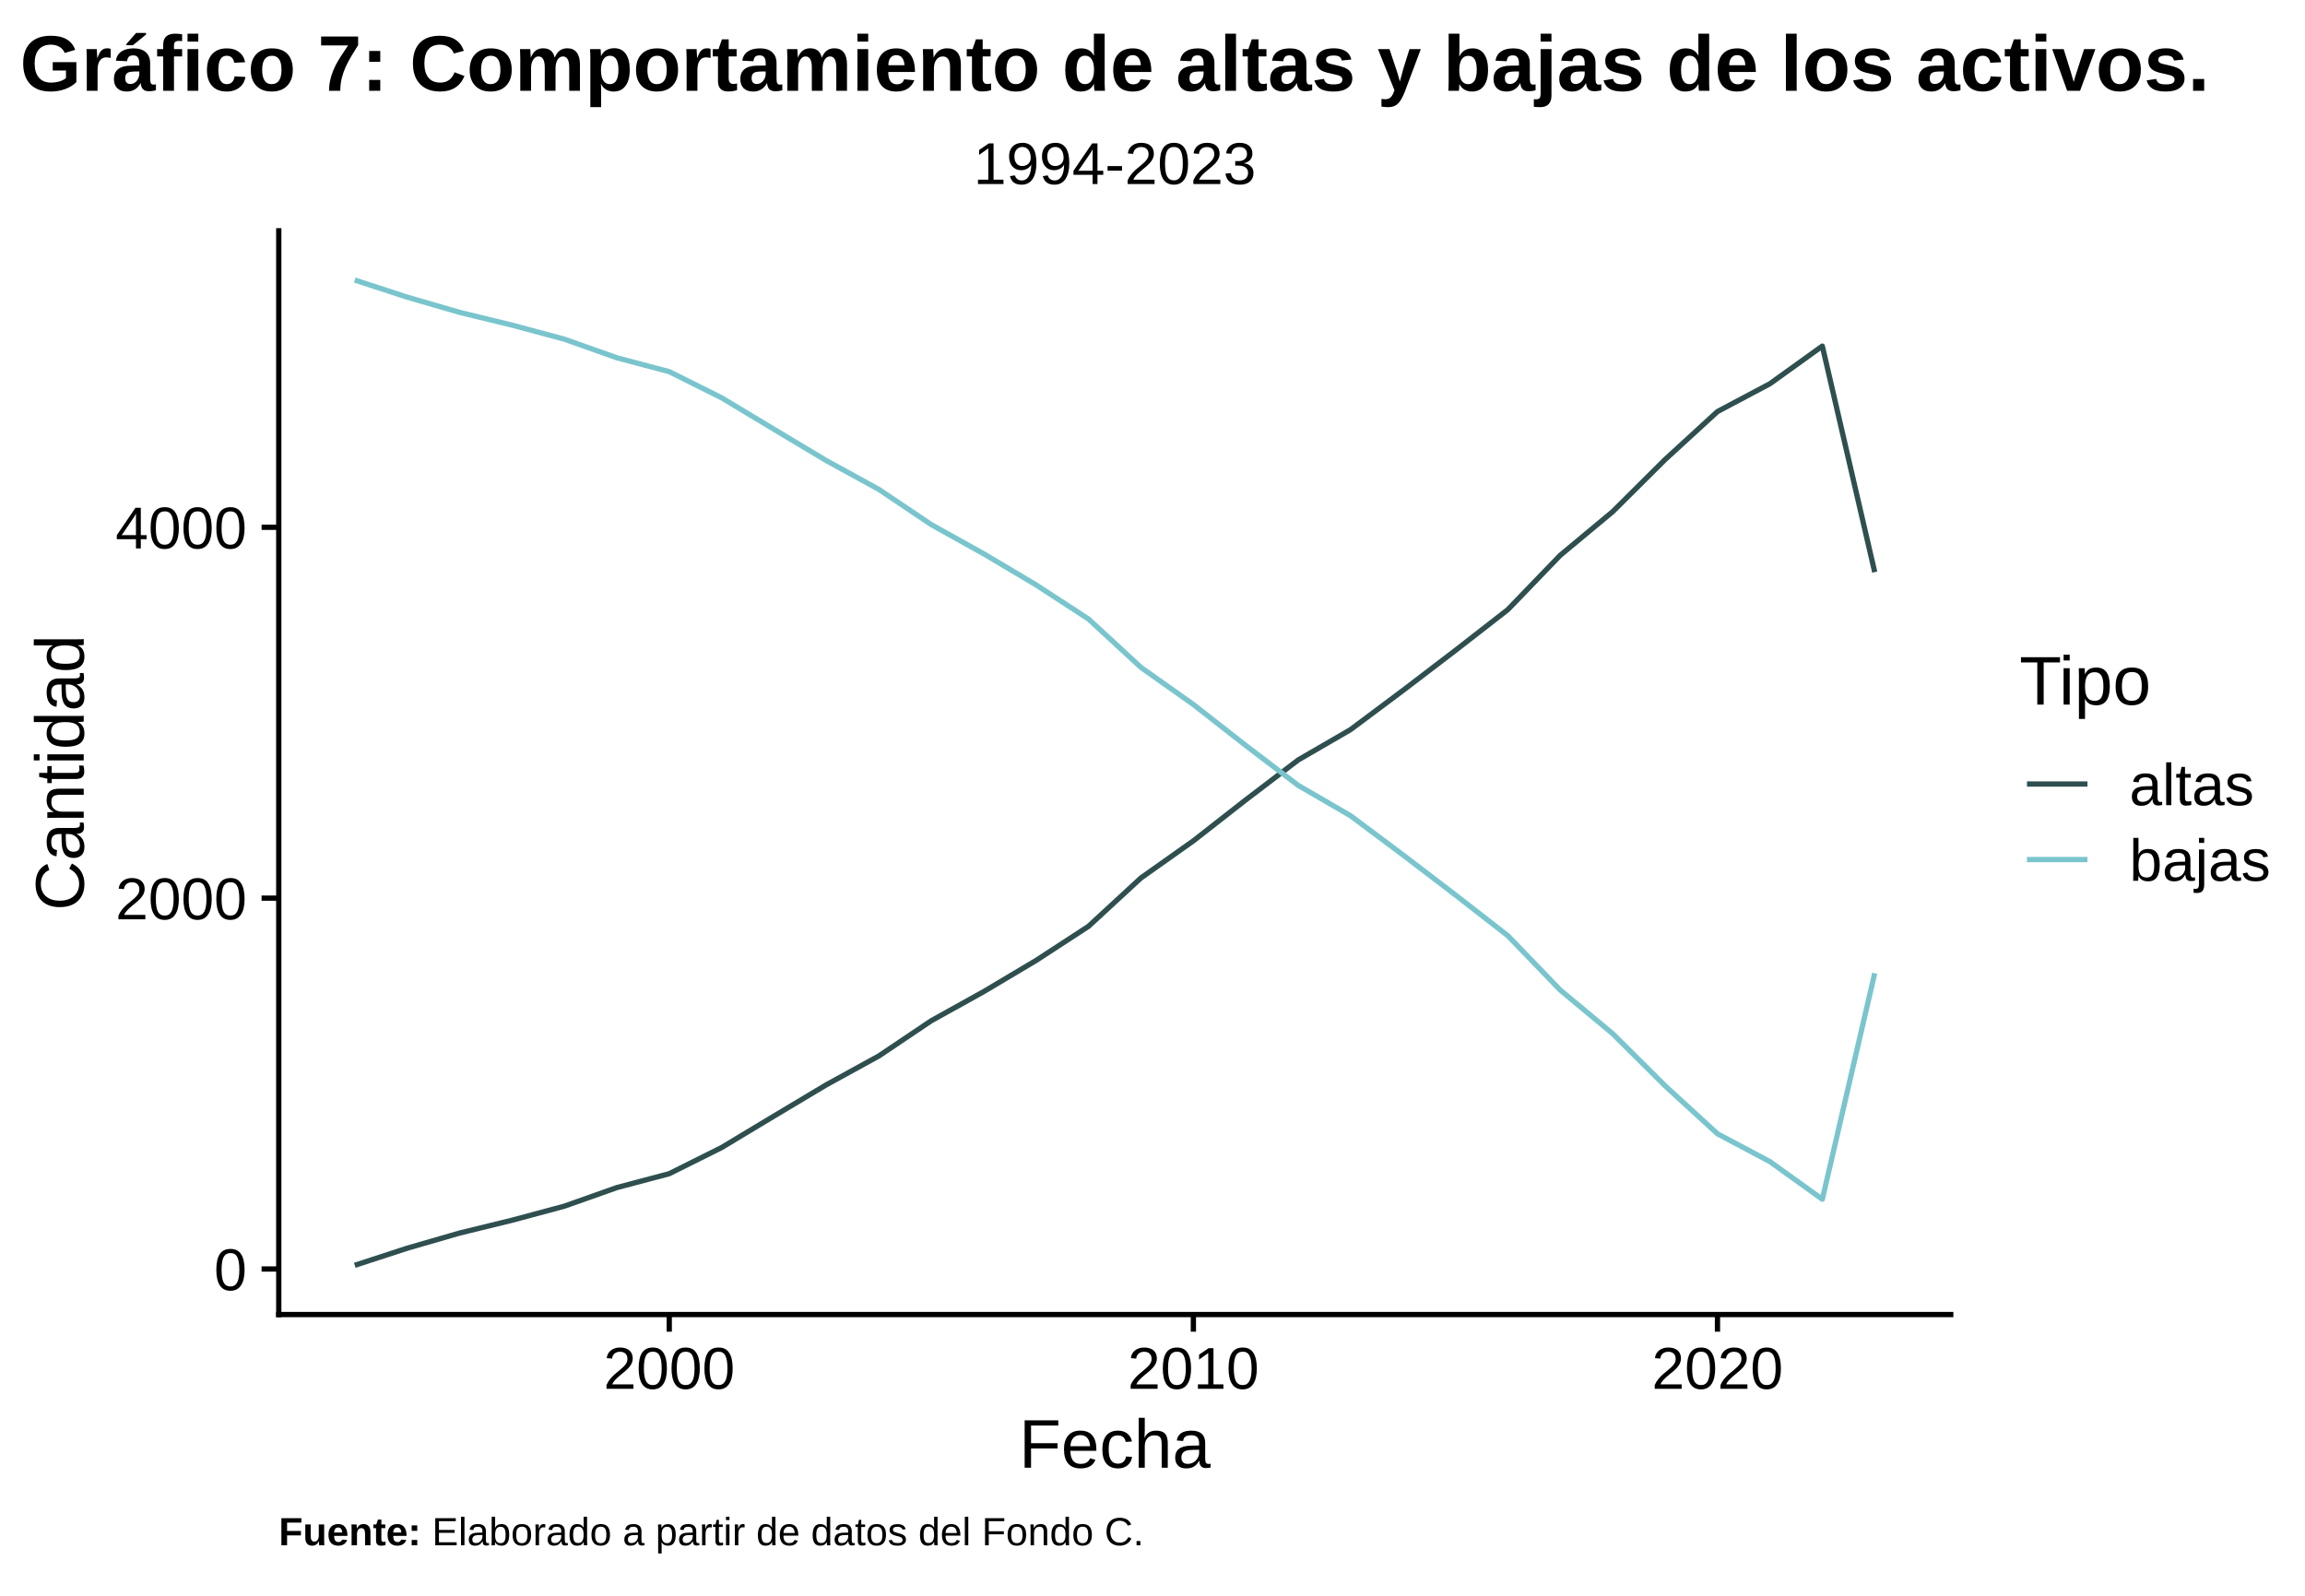
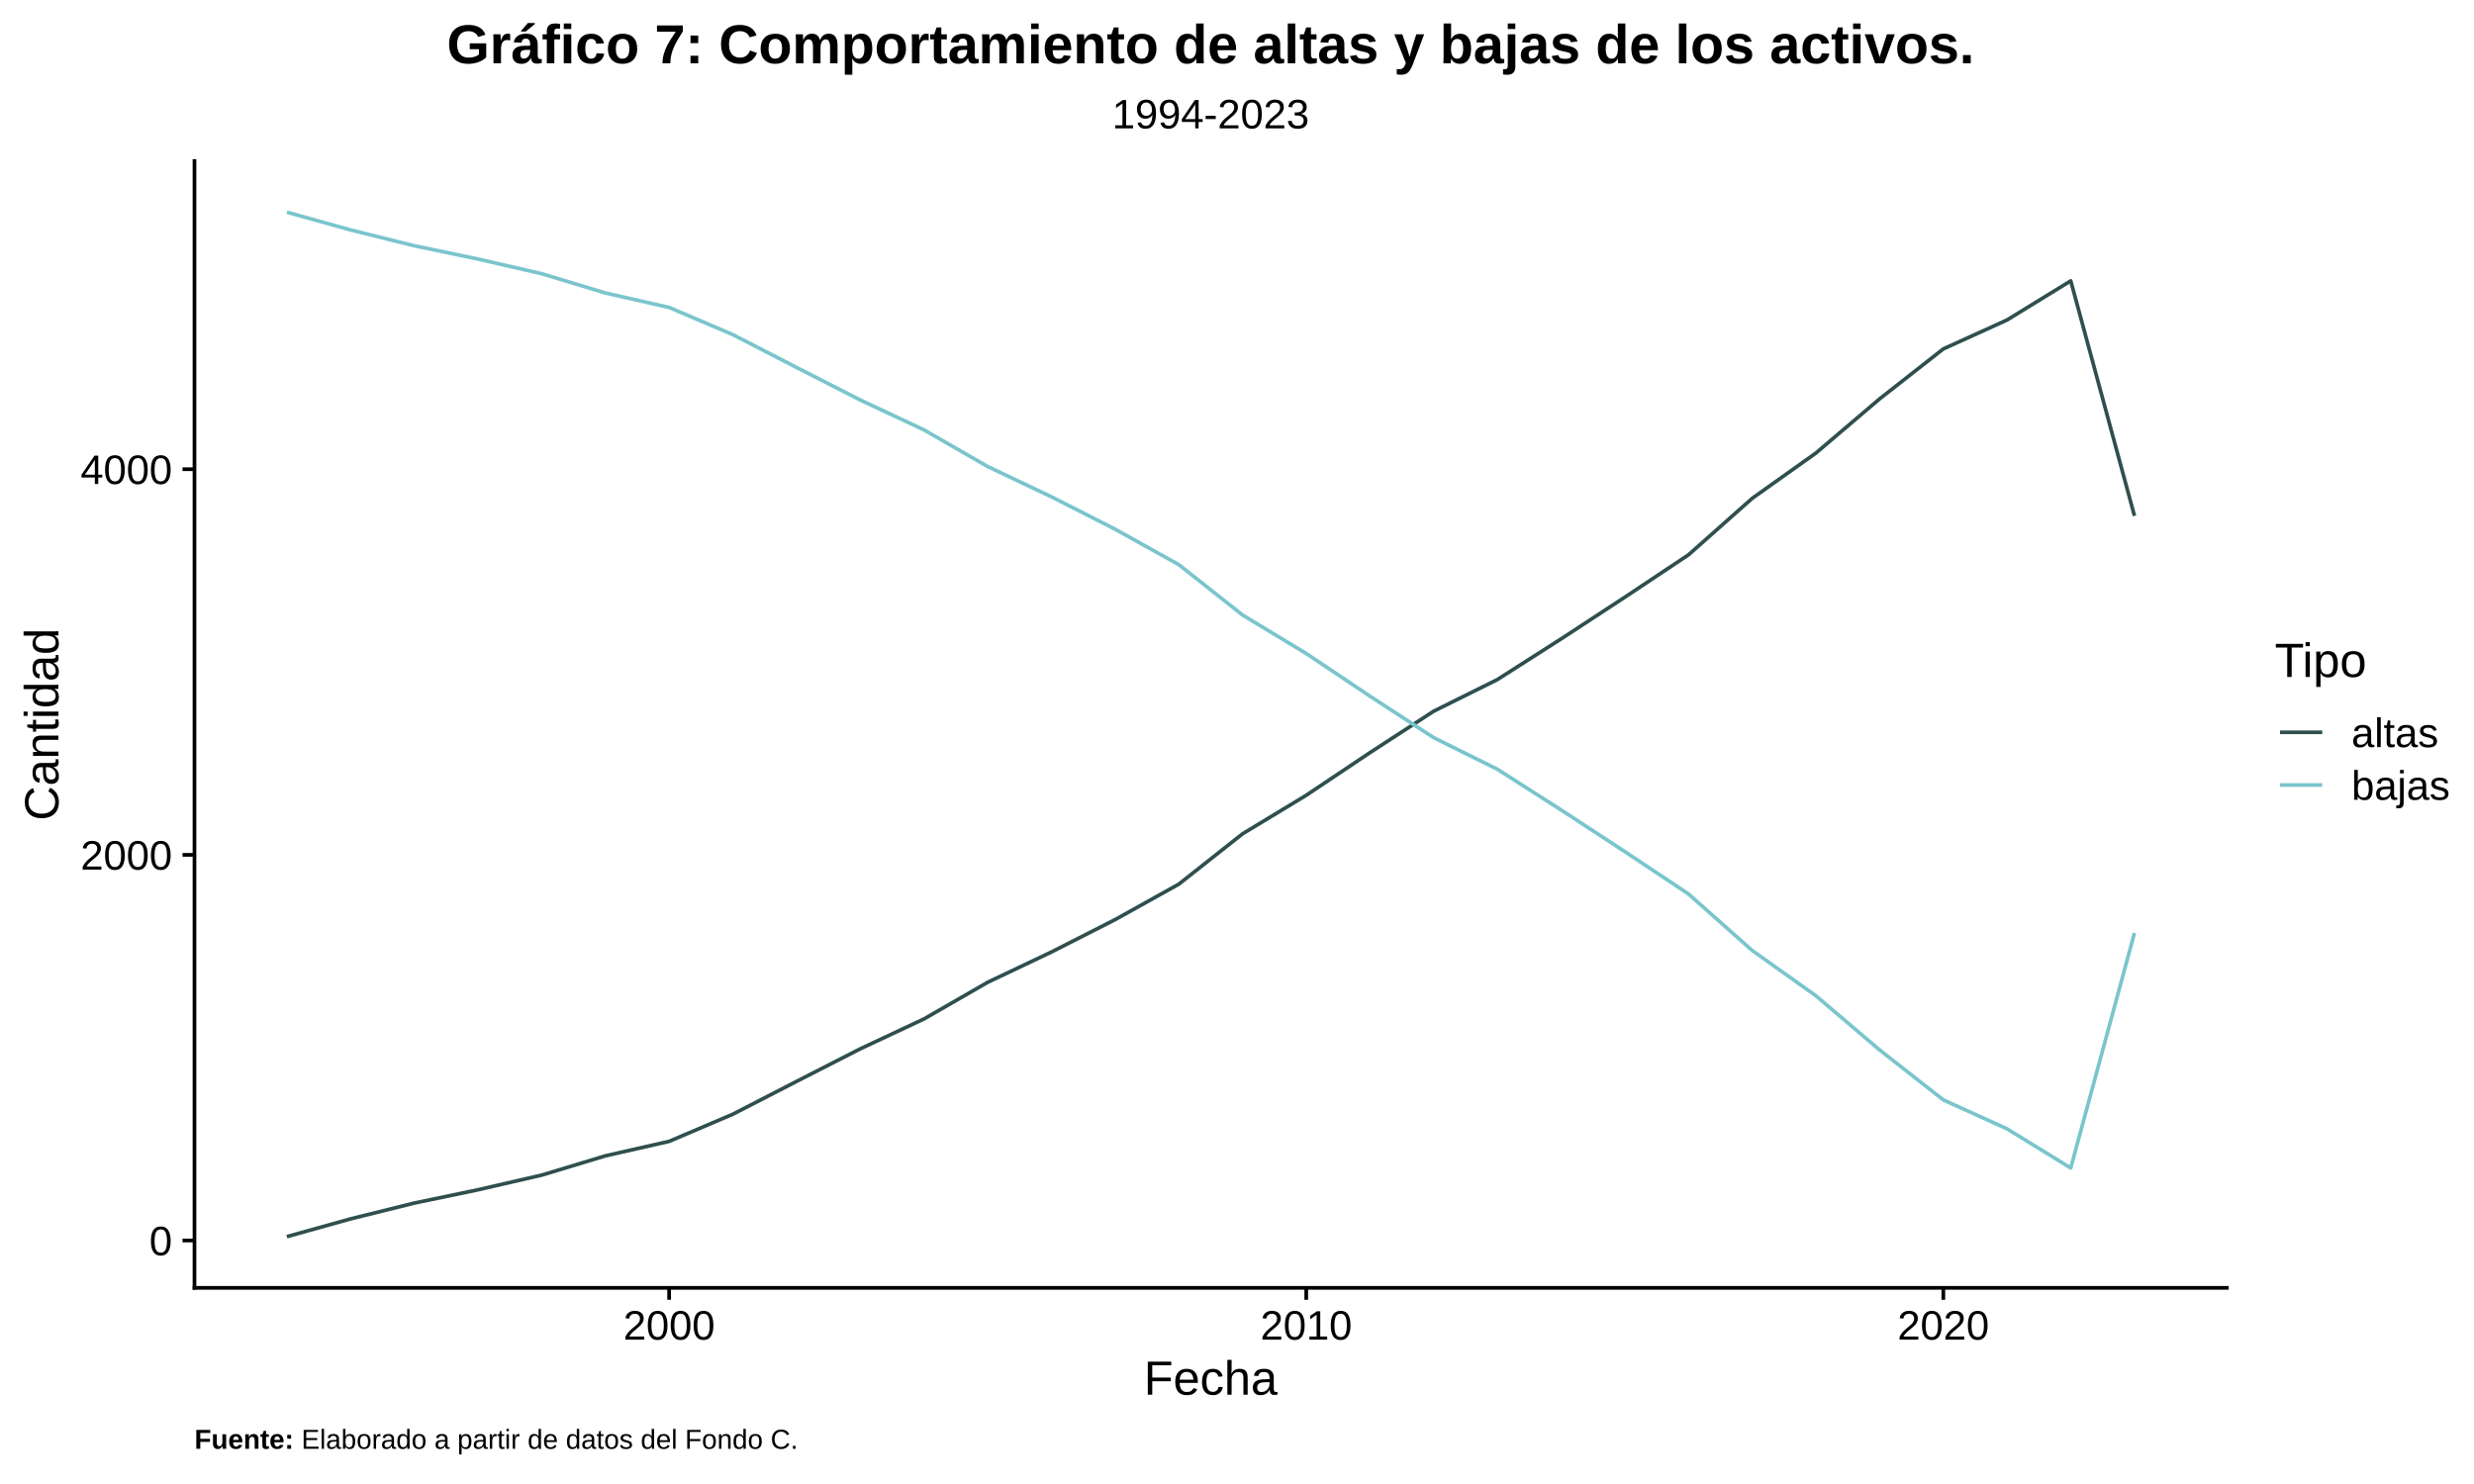
- <svg xmlns="http://www.w3.org/2000/svg" class="svglite" width="468.00pt" height="324.00pt" viewBox="0 0 468.00 324.00">
+ <svg xmlns="http://www.w3.org/2000/svg" class="svglite" width="720.00pt" height="432.00pt" viewBox="0 0 720.00 432.00">
  <defs>
    <style type="text/css">
    .svglite line, .svglite polyline, .svglite polygon, .svglite path, .svglite rect, .svglite circle {
      fill: none;
      stroke: #000000;
      stroke-linecap: round;
      stroke-linejoin: round;
      stroke-miterlimit: 10.00;
    }
    .svglite text {
      white-space: pre;
    }
  </style>
  </defs>
  <rect width="100%" height="100%" style="stroke: none; fill: none;" />
  <defs>
-     <clipPath id="cpMC4wMHw0NjguMDB8MC4wMHwzMjQuMDA=">
-       <rect x="0.00" y="0.00" width="468.00" height="324.00" />
+     <clipPath id="cpMC4wMHw3MjAuMDB8MC4wMHw0MzIuMDA=">
+       <rect x="0.00" y="0.00" width="720.00" height="432.00" />
    </clipPath>
  </defs>
-   <g clip-path="url(#cpMC4wMHw0NjguMDB8MC4wMHwzMjQuMDA=)">
+   <g clip-path="url(#cpMC4wMHw3MjAuMDB8MC4wMHw0MzIuMDA=)">
</g>
  <defs>
-     <clipPath id="cpNTYuNjB8Mzk2LjA3fDQ2Ljg2fDI2Ni45MA==">
-       <rect x="56.60" y="46.86" width="339.47" height="220.03" />
+     <clipPath id="cpNTYuNjB8NjQ4LjA3fDQ2Ljg2fDM3NC45MA==">
+       <rect x="56.60" y="46.86" width="591.47" height="328.03" />
    </clipPath>
  </defs>
-   <g clip-path="url(#cpNTYuNjB8Mzk2LjA3fDQ2Ljg2fDI2Ni45MA==)">
-     <polyline points="72.03,256.90 82.67,253.43 93.32,250.35 103.96,247.75 114.60,244.89 125.24,241.12 135.88,238.30 146.52,232.99 157.16,226.59 167.81,220.23 178.45,214.39 189.09,207.24 199.73,201.33 210.37,195.00 221.01,188.07 231.66,178.25 242.30,170.72 252.94,162.40 263.58,154.30 274.22,148.13 284.86,140.18 295.51,132.05 306.15,123.77 316.79,112.74 327.43,103.89 338.07,93.31 348.71,83.56 359.36,77.91 370.00,70.27 380.64,116.16 " style="stroke-width: 1.07; stroke: #2F4F4F; stroke-linecap: butt;" />
-     <polyline points="72.03,56.86 82.67,60.33 93.32,63.42 103.96,66.01 114.60,68.87 125.24,72.64 135.88,75.46 146.52,80.77 157.16,87.17 167.81,93.54 178.45,99.37 189.09,106.52 199.73,112.44 210.37,118.76 221.01,125.69 231.66,135.51 242.30,143.04 252.94,151.36 263.58,159.46 274.22,165.63 284.86,173.58 295.51,181.71 306.15,189.99 316.79,201.02 327.43,209.87 338.07,220.45 348.71,230.20 359.36,235.85 370.00,243.49 380.64,197.60 " style="stroke-width: 1.07; stroke: #7AC5CD; stroke-linecap: butt;" />
+   <g clip-path="url(#cpNTYuNjB8NjQ4LjA3fDQ2Ljg2fDM3NC45MA==)">
+     <polyline points="83.49,359.99 102.03,354.82 120.57,350.22 139.11,346.35 157.65,342.08 176.19,336.47 194.73,332.26 213.28,324.35 231.82,314.80 250.36,305.32 268.90,296.62 287.44,285.95 305.98,277.14 324.52,267.71 343.07,257.38 361.61,242.73 380.15,231.51 398.69,219.10 417.23,207.04 435.77,197.83 454.31,185.99 472.85,173.86 491.40,161.51 509.94,145.07 528.48,131.88 547.02,116.11 565.56,101.57 584.10,93.15 602.64,81.76 621.19,150.18 " style="stroke-width: 1.07; stroke: #2F4F4F; stroke-linecap: butt;" />
+     <polyline points="83.49,61.77 102.03,66.94 120.57,71.54 139.11,75.41 157.65,79.68 176.19,85.29 194.73,89.50 213.28,97.42 231.82,106.96 250.36,116.44 268.90,125.14 287.44,135.81 305.98,144.62 324.52,154.05 343.07,164.38 361.61,179.03 380.15,190.25 398.69,202.66 417.23,214.73 435.77,223.93 454.31,235.77 472.85,247.90 491.40,260.25 509.94,276.69 528.48,289.88 547.02,305.65 565.56,320.19 584.10,328.61 602.64,340.01 621.19,271.58 " style="stroke-width: 1.07; stroke: #7AC5CD; stroke-linecap: butt;" />
  </g>
-   <g clip-path="url(#cpMC4wMHw0NjguMDB8MC4wMHwzMjQuMDA=)">
-     <polyline points="56.60,266.90 56.60,46.86 " style="stroke-width: 1.07; stroke-linecap: square;" />
-     <text x="50.13" y="261.95" text-anchor="end" style="font-size: 12.00px; font-family: &quot;Arial&quot;;" textLength="6.67px" lengthAdjust="spacingAndGlyphs">0</text>
-     <text x="50.13" y="186.65" text-anchor="end" style="font-size: 12.00px; font-family: &quot;Arial&quot;;" textLength="26.70px" lengthAdjust="spacingAndGlyphs">2000</text>
-     <text x="50.13" y="111.35" text-anchor="end" style="font-size: 12.00px; font-family: &quot;Arial&quot;;" textLength="26.70px" lengthAdjust="spacingAndGlyphs">4000</text>
-     <polyline points="53.11,257.65 56.60,257.65 " style="stroke-width: 1.07; stroke-linecap: butt;" />
-     <polyline points="53.11,182.35 56.60,182.35 " style="stroke-width: 1.07; stroke-linecap: butt;" />
-     <polyline points="53.11,107.05 56.60,107.05 " style="stroke-width: 1.07; stroke-linecap: butt;" />
-     <polyline points="56.60,266.90 396.07,266.90 " style="stroke-width: 1.07; stroke-linecap: square;" />
-     <polyline points="135.88,270.38 135.88,266.90 " style="stroke-width: 1.07; stroke-linecap: butt;" />
-     <polyline points="242.30,270.38 242.30,266.90 " style="stroke-width: 1.07; stroke-linecap: butt;" />
-     <polyline points="348.71,270.38 348.71,266.90 " style="stroke-width: 1.07; stroke-linecap: butt;" />
-     <text x="135.88" y="281.97" text-anchor="middle" style="font-size: 12.00px; font-family: &quot;Arial&quot;;" textLength="26.70px" lengthAdjust="spacingAndGlyphs">2000</text>
-     <text x="242.30" y="281.97" text-anchor="middle" style="font-size: 12.00px; font-family: &quot;Arial&quot;;" textLength="26.70px" lengthAdjust="spacingAndGlyphs">2010</text>
-     <text x="348.71" y="281.97" text-anchor="middle" style="font-size: 12.00px; font-family: &quot;Arial&quot;;" textLength="26.70px" lengthAdjust="spacingAndGlyphs">2020</text>
-     <text x="226.34" y="298.00" text-anchor="middle" style="font-size: 14.00px; font-family: &quot;Arial&quot;;" textLength="38.89px" lengthAdjust="spacingAndGlyphs">Fecha</text>
-     <text transform="translate(17.00,156.88) rotate(-90)" text-anchor="middle" style="font-size: 14.00px; font-family: &quot;Arial&quot;;" textLength="56.02px" lengthAdjust="spacingAndGlyphs">Cantidad</text>
-     <text x="410.02" y="143.06" style="font-size: 14.00px; font-family: &quot;Arial&quot;;" textLength="26.70px" lengthAdjust="spacingAndGlyphs">Tipo</text>
-     <line x1="411.55" y1="159.18" x2="423.83" y2="159.18" style="stroke-width: 1.07; stroke: #2F4F4F; stroke-linecap: butt;" />
-     <line x1="411.55" y1="174.52" x2="423.83" y2="174.52" style="stroke-width: 1.07; stroke: #7AC5CD; stroke-linecap: butt;" />
-     <text x="432.33" y="163.48" style="font-size: 12.00px; font-family: &quot;Arial&quot;;" textLength="25.35px" lengthAdjust="spacingAndGlyphs">altas</text>
-     <text x="432.33" y="178.82" style="font-size: 12.00px; font-family: &quot;Arial&quot;;" textLength="28.69px" lengthAdjust="spacingAndGlyphs">bajas</text>
-     <text x="226.34" y="37.37" text-anchor="middle" style="font-size: 12.00px; font-family: &quot;Arial&quot;;" textLength="57.39px" lengthAdjust="spacingAndGlyphs">1994-2023</text>
-     <text x="226.34" y="18.43" text-anchor="middle" style="font-size: 16.00px; font-weight: bold; font-family: &quot;Arial&quot;;" textLength="444.51px" lengthAdjust="spacingAndGlyphs">Gráfico 7: Comportamiento de altas y bajas de los activos.</text>
-     <text x="56.60" y="313.75" style="font-size: 8.00px; font-weight: bold; font-family: &quot;Arial&quot;;" textLength="31.12px" lengthAdjust="spacingAndGlyphs">Fuente: </text>
-     <text x="87.72" y="313.75" style="font-size: 8.00px; font-family: &quot;Arial&quot;;" textLength="144.57px" lengthAdjust="spacingAndGlyphs">Elaborado a partir de datos del Fondo C.</text>
+   <g clip-path="url(#cpMC4wMHw3MjAuMDB8MC4wMHw0MzIuMDA=)">
+     <polyline points="56.60,374.90 56.60,46.86 " style="stroke-width: 1.07; stroke-linecap: square;" />
+     <text x="50.13" y="365.41" text-anchor="end" style="font-size: 12.00px; font-family: &quot;Arial&quot;;" textLength="6.67px" lengthAdjust="spacingAndGlyphs">0</text>
+     <text x="50.13" y="253.15" text-anchor="end" style="font-size: 12.00px; font-family: &quot;Arial&quot;;" textLength="26.70px" lengthAdjust="spacingAndGlyphs">2000</text>
+     <text x="50.13" y="140.89" text-anchor="end" style="font-size: 12.00px; font-family: &quot;Arial&quot;;" textLength="26.70px" lengthAdjust="spacingAndGlyphs">4000</text>
+     <polyline points="53.11,361.11 56.60,361.11 " style="stroke-width: 1.07; stroke-linecap: butt;" />
+     <polyline points="53.11,248.85 56.60,248.85 " style="stroke-width: 1.07; stroke-linecap: butt;" />
+     <polyline points="53.11,136.59 56.60,136.59 " style="stroke-width: 1.07; stroke-linecap: butt;" />
+     <polyline points="56.60,374.90 648.07,374.90 " style="stroke-width: 1.07; stroke-linecap: square;" />
+     <polyline points="194.73,378.38 194.73,374.90 " style="stroke-width: 1.07; stroke-linecap: butt;" />
+     <polyline points="380.15,378.38 380.15,374.90 " style="stroke-width: 1.07; stroke-linecap: butt;" />
+     <polyline points="565.56,378.38 565.56,374.90 " style="stroke-width: 1.07; stroke-linecap: butt;" />
+     <text x="194.73" y="389.97" text-anchor="middle" style="font-size: 12.00px; font-family: &quot;Arial&quot;;" textLength="26.70px" lengthAdjust="spacingAndGlyphs">2000</text>
+     <text x="380.15" y="389.97" text-anchor="middle" style="font-size: 12.00px; font-family: &quot;Arial&quot;;" textLength="26.70px" lengthAdjust="spacingAndGlyphs">2010</text>
+     <text x="565.56" y="389.97" text-anchor="middle" style="font-size: 12.00px; font-family: &quot;Arial&quot;;" textLength="26.70px" lengthAdjust="spacingAndGlyphs">2020</text>
+     <text x="352.34" y="406.00" text-anchor="middle" style="font-size: 14.00px; font-family: &quot;Arial&quot;;" textLength="38.89px" lengthAdjust="spacingAndGlyphs">Fecha</text>
+     <text transform="translate(17.00,210.88) rotate(-90)" text-anchor="middle" style="font-size: 14.00px; font-family: &quot;Arial&quot;;" textLength="56.02px" lengthAdjust="spacingAndGlyphs">Cantidad</text>
+     <text x="662.02" y="197.06" style="font-size: 14.00px; font-family: &quot;Arial&quot;;" textLength="26.70px" lengthAdjust="spacingAndGlyphs">Tipo</text>
+     <line x1="663.55" y1="213.18" x2="675.83" y2="213.18" style="stroke-width: 1.07; stroke: #2F4F4F; stroke-linecap: butt;" />
+     <line x1="663.55" y1="228.52" x2="675.83" y2="228.52" style="stroke-width: 1.07; stroke: #7AC5CD; stroke-linecap: butt;" />
+     <text x="684.33" y="217.48" style="font-size: 12.00px; font-family: &quot;Arial&quot;;" textLength="25.35px" lengthAdjust="spacingAndGlyphs">altas</text>
+     <text x="684.33" y="232.82" style="font-size: 12.00px; font-family: &quot;Arial&quot;;" textLength="28.69px" lengthAdjust="spacingAndGlyphs">bajas</text>
+     <text x="352.34" y="37.37" text-anchor="middle" style="font-size: 12.00px; font-family: &quot;Arial&quot;;" textLength="57.39px" lengthAdjust="spacingAndGlyphs">1994-2023</text>
+     <text x="352.34" y="18.43" text-anchor="middle" style="font-size: 16.00px; font-weight: bold; font-family: &quot;Arial&quot;;" textLength="444.51px" lengthAdjust="spacingAndGlyphs">Gráfico 7: Comportamiento de altas y bajas de los activos.</text>
+     <text x="56.60" y="421.75" style="font-size: 8.00px; font-weight: bold; font-family: &quot;Arial&quot;;" textLength="31.12px" lengthAdjust="spacingAndGlyphs">Fuente: </text>
+     <text x="87.72" y="421.75" style="font-size: 8.00px; font-family: &quot;Arial&quot;;" textLength="144.57px" lengthAdjust="spacingAndGlyphs">Elaborado a partir de datos del Fondo C.</text>
  </g>
</svg>
